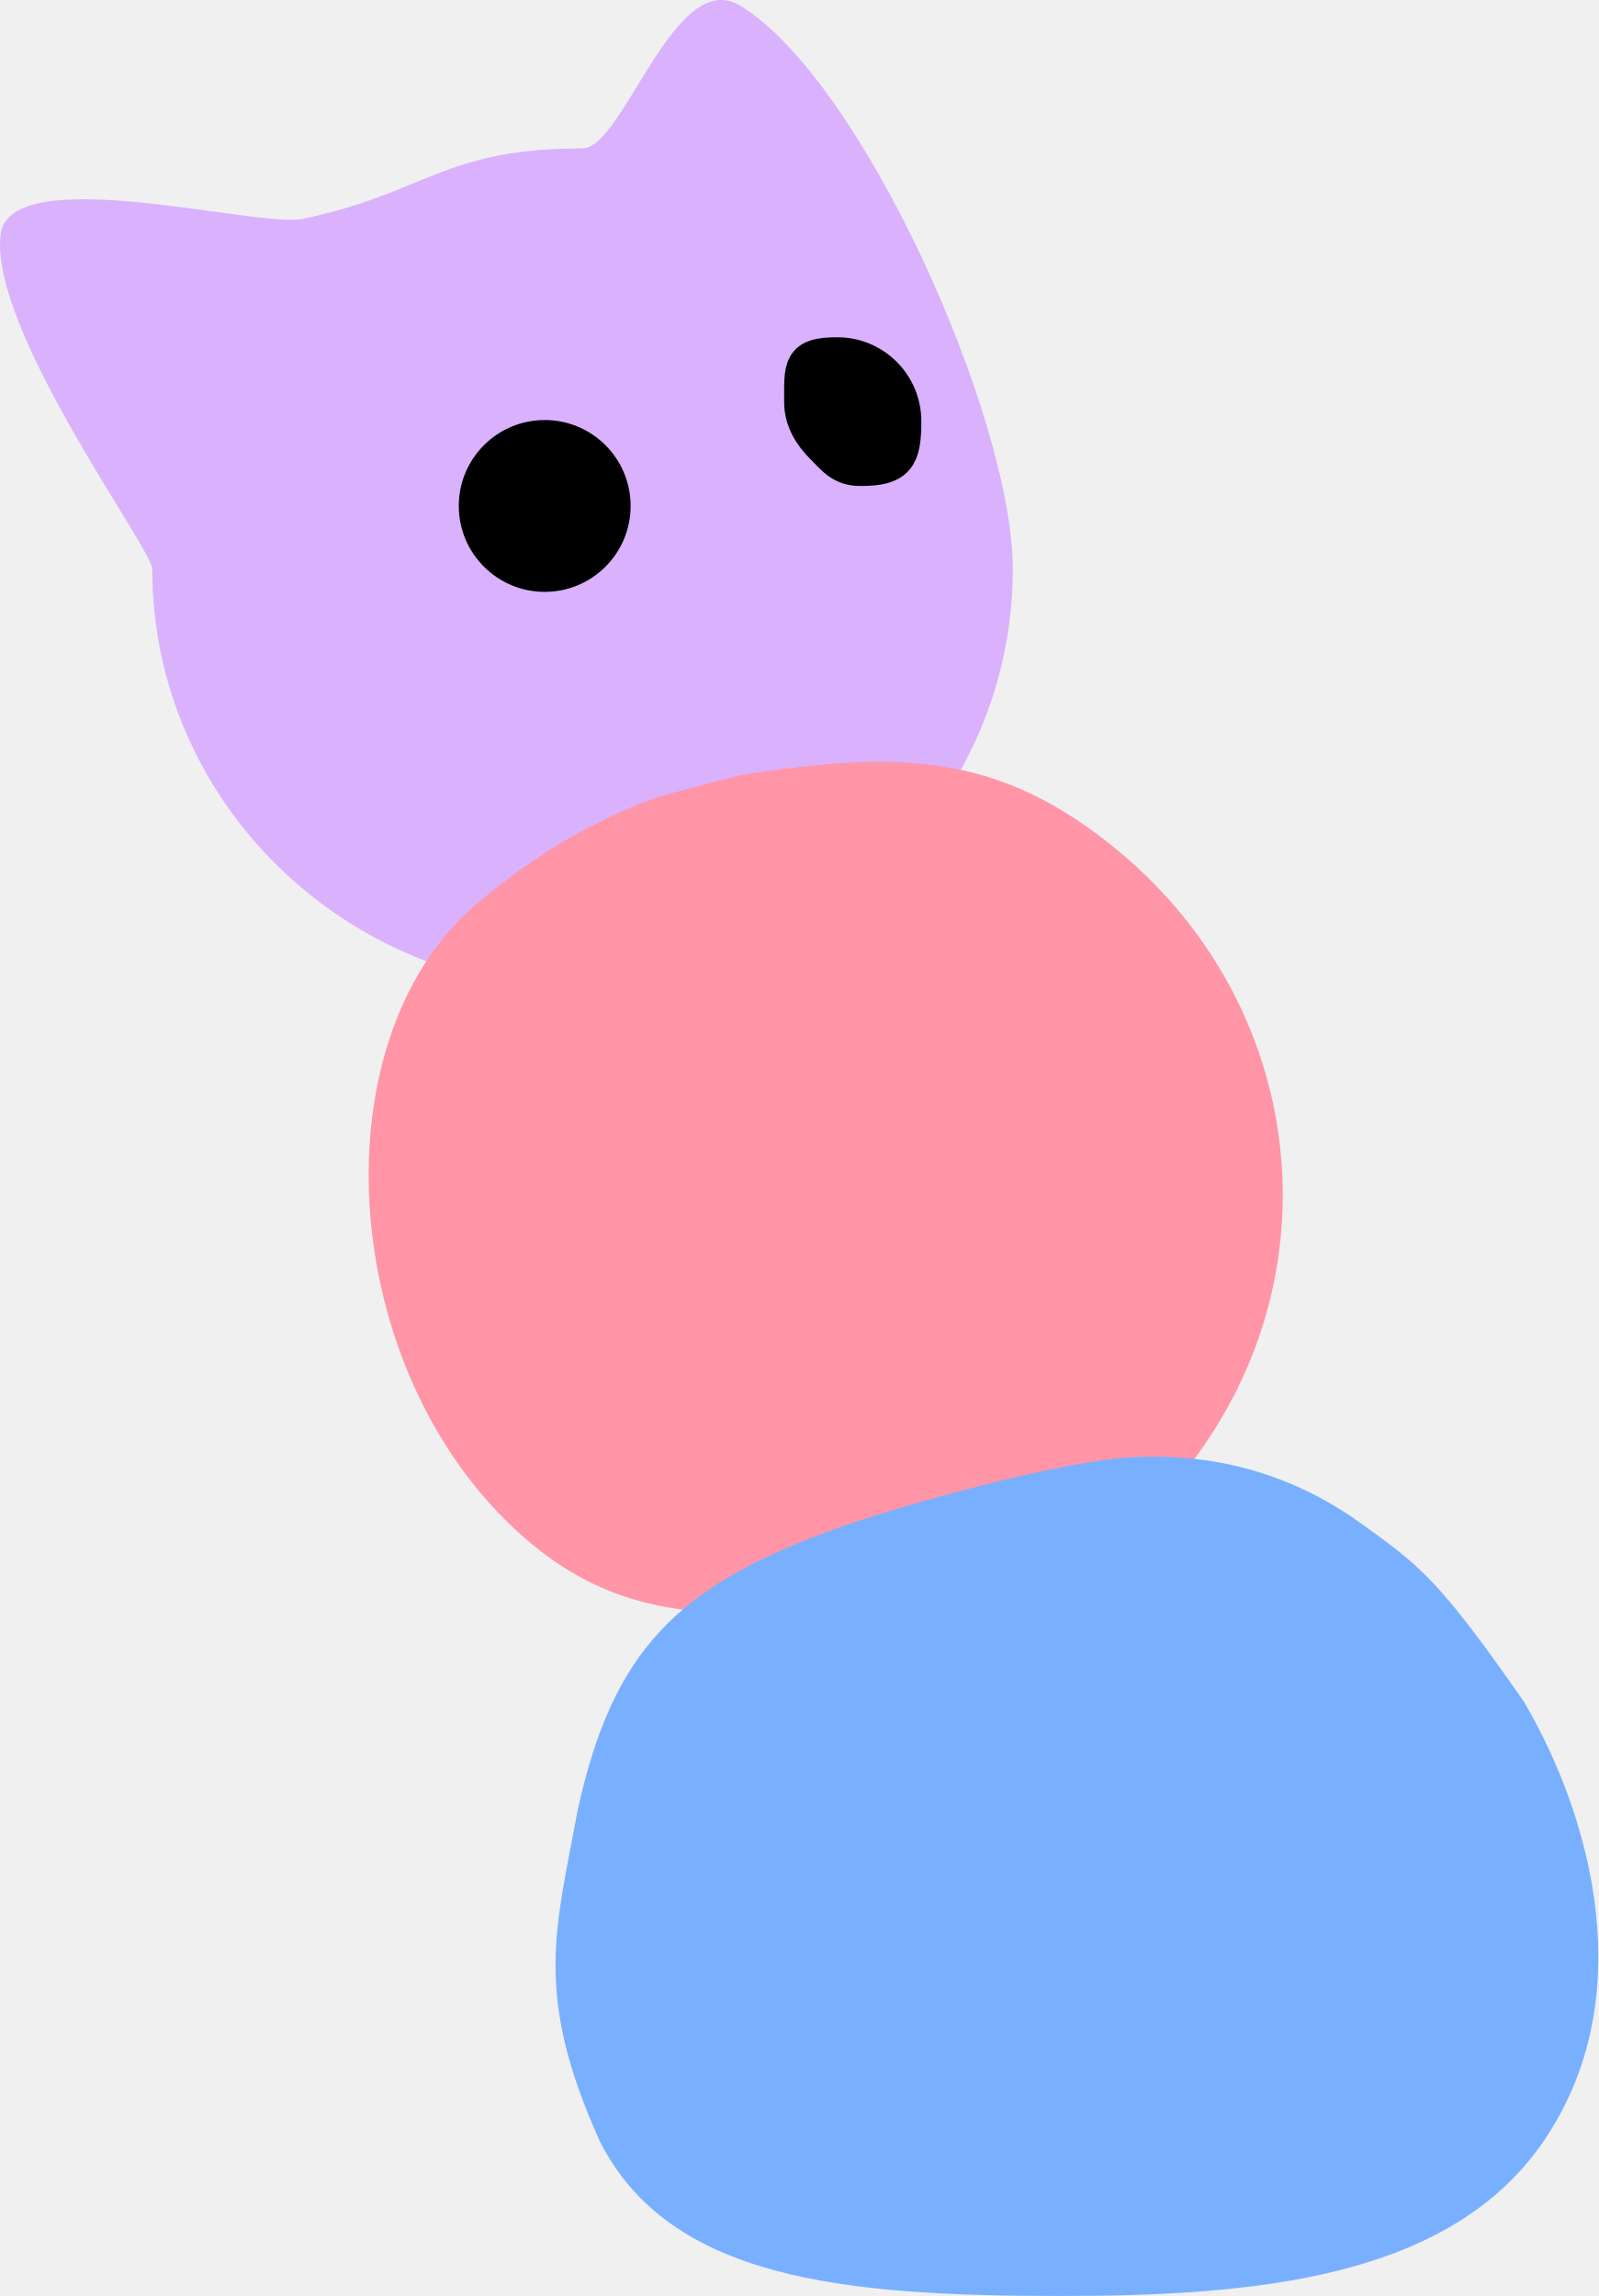
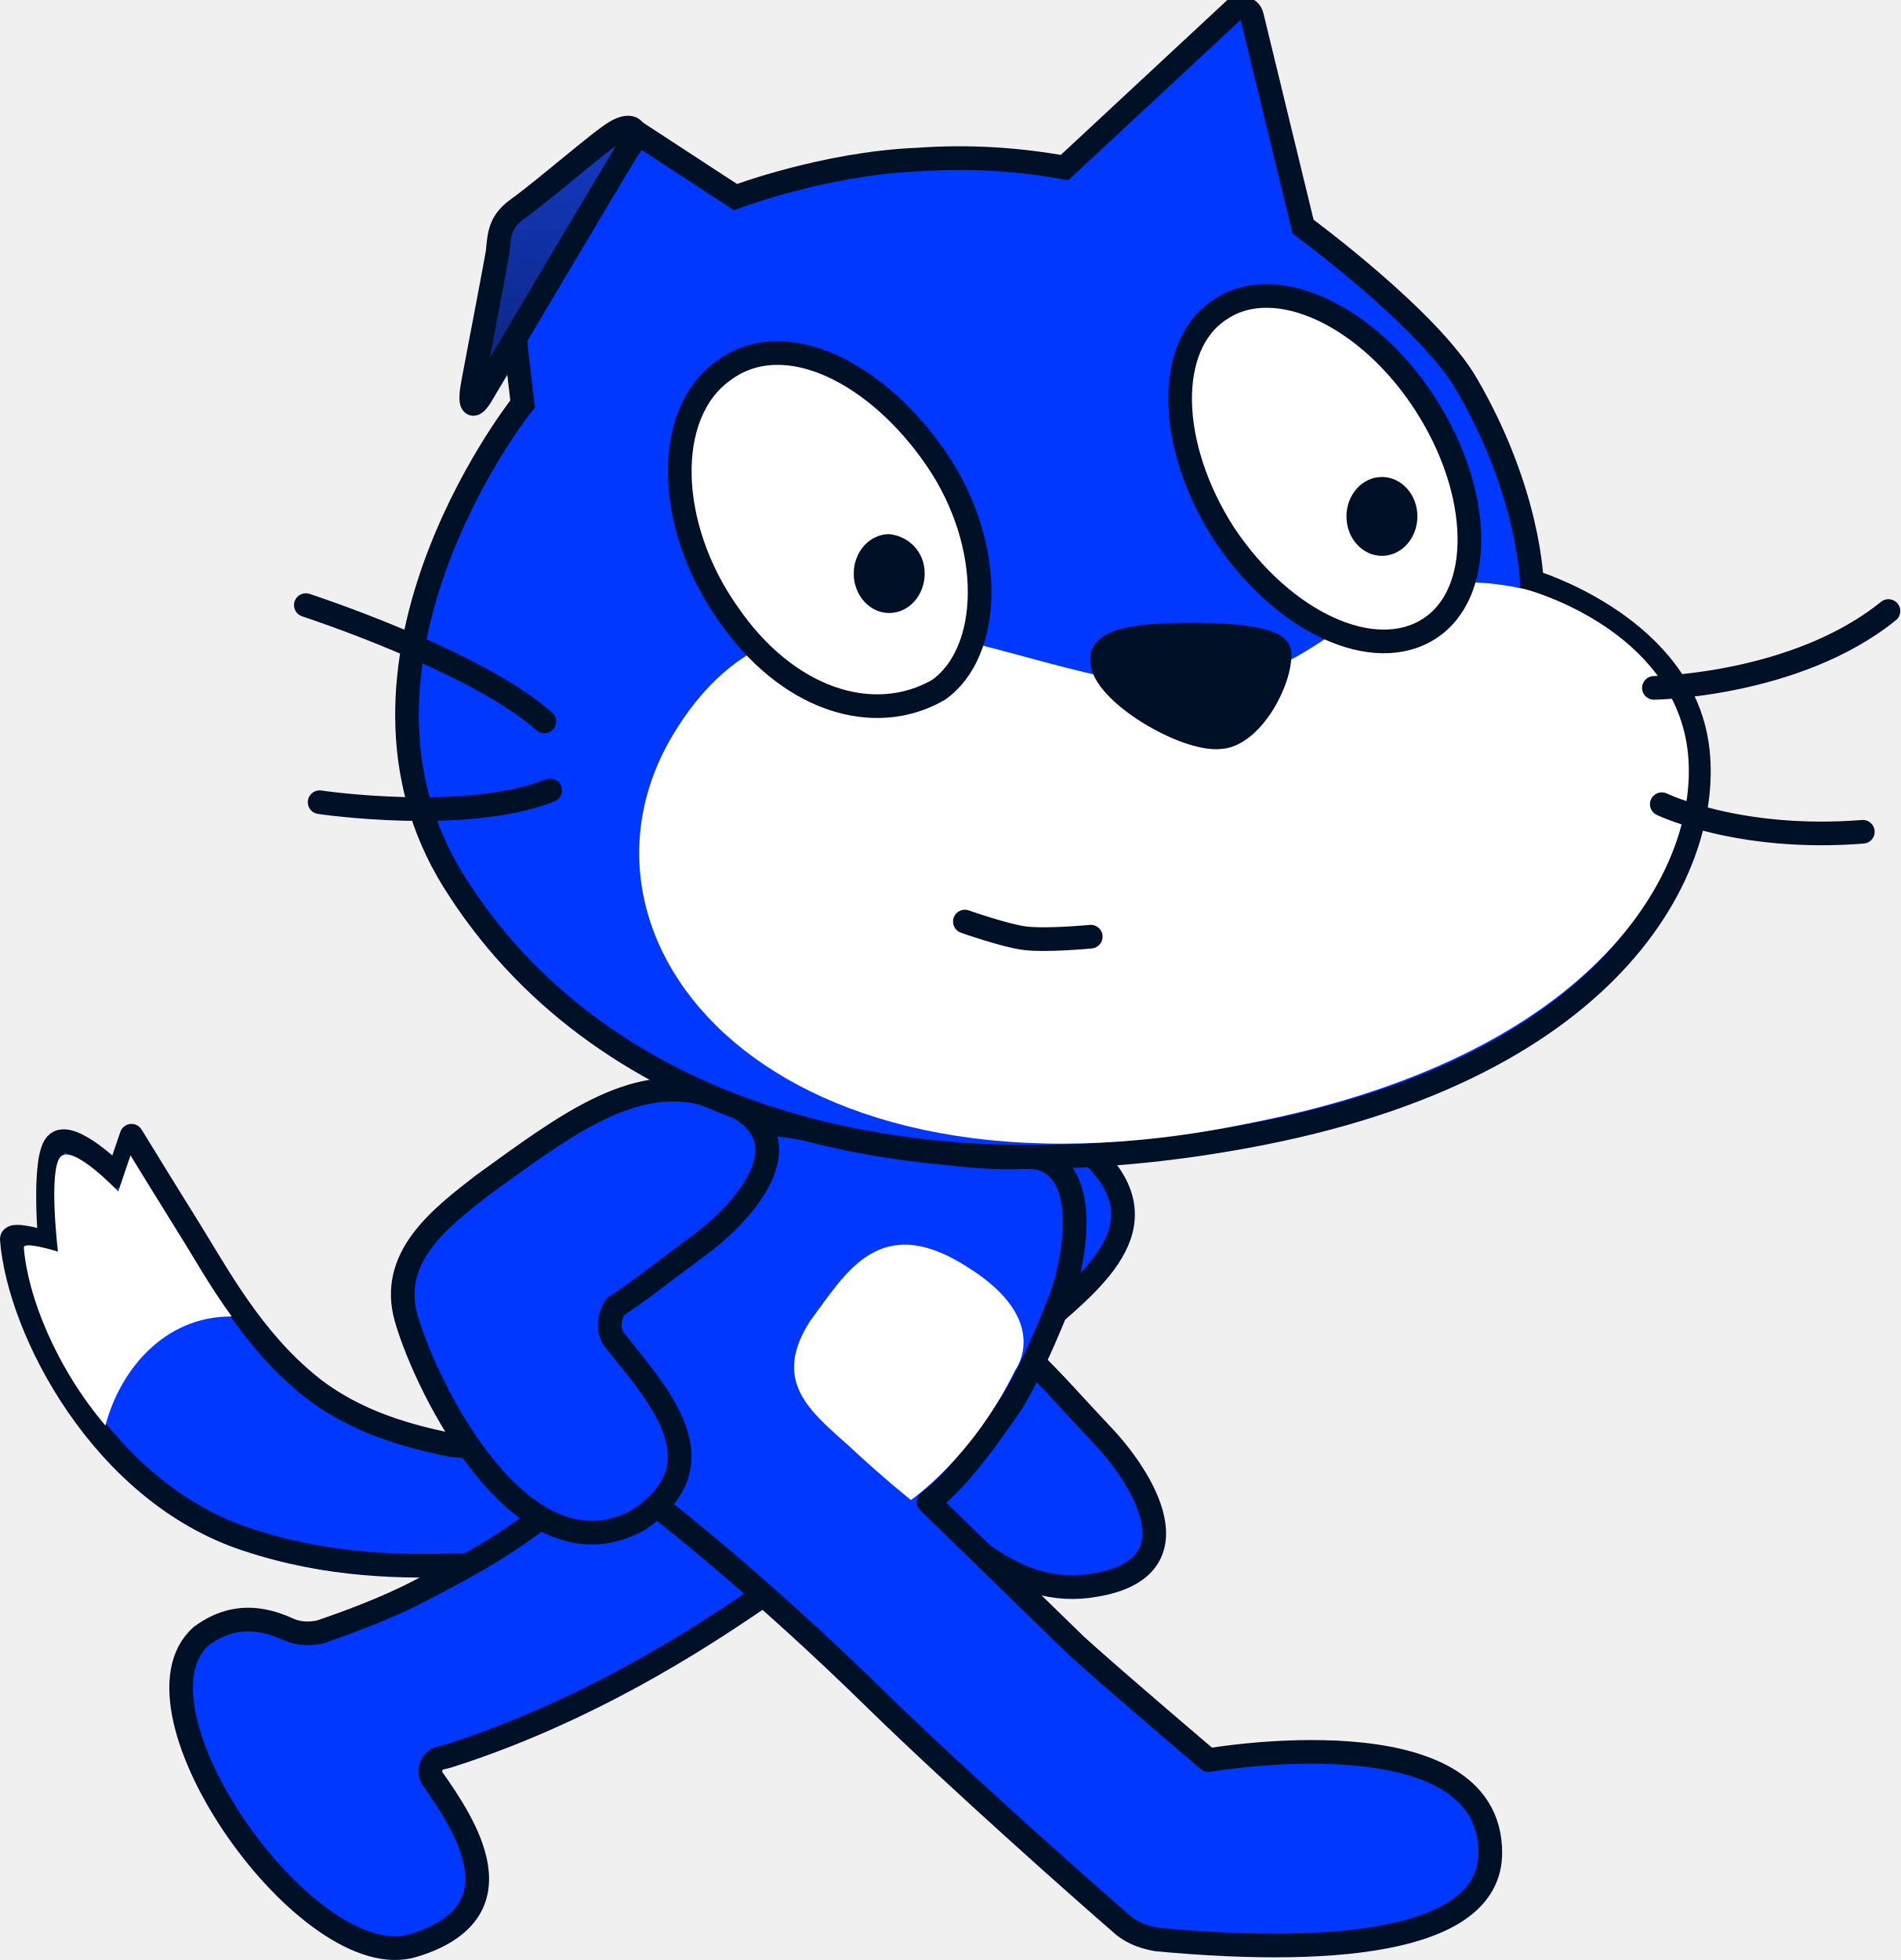
- <svg xmlns="http://www.w3.org/2000/svg" version="1.1" width="61.499" height="88.346" viewBox="0,0,61.499,88.346">
-   <g transform="translate(-209.2506,-135.8269)">
-     <g data-paper-data="{&quot;isPaintingLayer&quot;:true}" fill-rule="nonzero" stroke="#000000" stroke-linecap="butt" stroke-linejoin="miter" stroke-miterlimit="10" stroke-dasharray="" stroke-dashoffset="0" style="mix-blend-mode: normal">
-       <path d="M231.664,173.913c-9.143,0 -16.554,-7.248 -16.554,-16.188c0,-0.786 -6.314,-9.263 -5.832,-12.908c0.405,-2.763 9.554,-0.3 11.531,-0.549c4.861,-1.002 5.454,-2.731 10.856,-2.731c1.579,0 3.537,-7.034 6.074,-5.489c4.692,2.858 10.481,15.874 10.481,21.677c0,8.94 -7.412,16.188 -16.554,16.188z" data-paper-data="{&quot;index&quot;:null}" fill="#dab1fc" stroke-width="0" />
-       <path d="M254.498,192.852c-3.95,2.746 -8.141,4.339 -12.556,4.762c-4.551,0.435 -8.461,0.761 -12.244,-2.387c-7.453,-6.203 -8.343,-19.21 -2.192,-24.55c1.446,-1.255 3.268,-2.454 4.531,-3.076c1.767,-0.871 1.92,-1.001 5.716,-1.95c6.044,-0.938 9.929,-0.908 14.553,2.94c7.453,6.203 8.435,16.907 2.192,24.262z" data-paper-data="{&quot;index&quot;:null}" fill="#ff95a7" stroke-width="0" />
-       <path d="M232.327,218.214c-2.561,-5.684 -1.689,-8.147 -0.864,-12.664c1.347,-6.27 3.913,-8.71 9.846,-10.866c2.225,-0.808 7.743,-2.382 10.851,-2.733c3.624,-0.353 6.783,0.581 9.4,2.454c2.349,1.682 3.038,2.182 6.332,6.908c2.622,4.479 4.49,11.436 0.749,16.906c-3.601,5.266 -11.024,5.953 -18.583,5.953c-8.331,0 -15.044,-0.629 -17.731,-5.959z" data-paper-data="{&quot;index&quot;:null}" fill="#78b0ff" stroke-width="0" />
-       <path d="M243.834,149.339z" data-paper-data="{&quot;index&quot;:null}" fill="#000000" stroke-width="0" />
-       <path d="M230.209,157.851c-1.411,0 -2.556,-1.144 -2.556,-2.556c0,-1.411 1.144,-2.556 2.556,-2.556c1.411,0 2.556,1.144 2.556,2.556c0,1.411 -1.144,2.556 -2.556,2.556z" data-paper-data="{&quot;index&quot;:null}" fill="#000000" stroke-width="1.5" />
-       <path d="M243.95,152.036c0,1.371 -0.222,1.741 -1.593,1.741c-0.685,0 -0.935,-0.352 -1.384,-0.801c-0.449,-0.449 -0.801,-0.995 -0.801,-1.681c0,-1.371 -0.074,-1.741 1.296,-1.741c1.371,0 2.482,1.111 2.482,2.482z" data-paper-data="{&quot;index&quot;:null}" fill="#000000" stroke-width="1.5" />
+ <svg xmlns="http://www.w3.org/2000/svg" version="1.1" width="96.418" height="99.438" viewBox="0,0,96.418,99.438">
+   <defs>
+     <linearGradient x1="220.287" y1="136.854" x2="220.287" y2="148.388" gradientUnits="userSpaceOnUse" id="color-1">
+       <stop offset="0" stop-color="#133ac2" />
+       <stop offset="1" stop-color="#0e2887" />
+     </linearGradient>
+   </defs>
+   <g transform="translate(-191.7913,-130.3816)">
+     <g stroke-miterlimit="10">
+       <path d="M244.152,199.438c0.957,0.885 2.219,2.334 3.498,3.684c2.138,2.218 4.965,6.797 -0.276,7.674c-4.204,0.761 -7.245,-2.637 -10.922,-6.456c-1.861,-2.066 -4.061,-4.498 -2.622,-7.388c1.609,-3.265 8.218,-12.228 13.433,-7.927c3.712,3.622 -0.258,6.458 -2.923,8.819c-0.385,0.438 -0.393,1.047 -0.188,1.592z" fill="#0038ff" fill-rule="evenodd" stroke="#001026" stroke-width="1.2" stroke-linecap="round" stroke-linejoin="round" />
+       <path d="M225.409,200.981c0.8,0.4 2.5,1.3 0.1,4.7c-2.4,3.4 -9.3,4.1 -10.1,4.1c-3.1,0.1 -6.9,0.1 -11.1,-1.3c-7.31,-2.397 -11.554,-10.616 -11.918,-15.223c-0.032,-0.403 1.943,0.225 1.943,0.225c0,0 -0.384,-4.27 0.305,-5.049c0.699,-0.79 3.126,1.627 3.126,1.627l0.699,-2.058c0,0 2.161,3.517 2.633,4.263c1.491,2.359 3.124,5.519 5.812,7.914c2.4,2.2 5.3,3 7.7,3.5c3.4,0.6 9.9,-3.2 10.8,-2.7z" fill="#0038ff" fill-rule="evenodd" stroke="#001026" stroke-width="1.2" stroke-linecap="round" stroke-linejoin="round" />
+       <path d="M230.409,211.381c-1.8,1.2 -8,5.6 -15.9,8.1l-0.4,0.1c-0.4,0.1 -0.6,0.6 -0.4,1c1.7,2.4 4.596,6.793 -0.904,8.493c-5.3,1.7 -14.996,-11.993 -10.796,-15.693c1.9,-1.4 3.6,-0.7 4.5,-0.3c0.5,0.2 1,0.2 1.5,0.1c1.2,-0.4 3.4,-1.2 5.1,-2.1c4.3,-2.2 5.3,-3.1 7.3,-4.6c2,-1.5 6.6,-5.2 10.3,-2c3.2,2.7 1.4,5.7 -0.3,6.9z" fill="#0038ff" fill-rule="evenodd" stroke="#001026" stroke-width="1.2" stroke-linecap="round" stroke-linejoin="round" />
+       <path d="M246.409,213.881c2.1,1.9 6.7,5.8 6.7,5.8c0,0 14.3,-2.5 14.3,4.7c0,4.3 -7.2,5.3 -16.9,4.4c-0.6,-0.1 -1.2,-0.3 -1.7,-0.7c-2.2,-1.9 -8.5,-7.5 -12.5,-11.4c-5.9,-5.8 -10.8,-9.6 -10.8,-9.6c-8.5,-8.3 -1.6,-11.8 1.1,-16.6c2.5,-4.1 3.6,-3.3 9.6,-2.1c3.4,0.5 5.4,0.8 7.6,0.7c3.3,-0.1 2.7,4.7 1.8,7.2c0,0 -1.4,3.7 -2.7,5.6c-1.6,2.3 -2.8,3.8 -4,4.7z" fill="#0038ff" fill-rule="evenodd" stroke="#001026" stroke-width="1.2" stroke-linecap="round" stroke-linejoin="round" />
+       <path d="M238.009,206.481c0,0 -1.5,-1.2 -3.1,-2.7c-2,-1.8 -4,-3.3 -2,-6.4c1.8,-2.4 3.5,-5.6 8,-2.7c4.3,2.7 2.4,5.2 2.4,5.2c-2.2,4.5 -5.3,6.6 -5.3,6.6z" fill="#ffffff" fill-rule="evenodd" stroke="none" stroke-width="1" stroke-linecap="butt" stroke-linejoin="miter" />
+       <path d="M222.909,198.281c2.2,2.8 5.6,6.3 1.3,9.2c-5.9,3.3 -10.8,-6.7 -11.8,-10.2c-0.9,-3.1 1.7,-5.1 3.9,-6.8c4.3,-3.1 7.9,-5.9 11.9,-4.4c5,1.8 1.4,5.8 -1.1,7.6c-1.5,1.1 -3,2.3 -4.1,3c-0.3,0.5 -0.4,1.1 -0.1,1.6z" fill="#0038ff" fill-rule="evenodd" stroke="#001026" stroke-width="1.2" stroke-linecap="round" stroke-linejoin="round" />
+       <path d="M254.409,130.881c0.3,-0.2 0.8,-0.1 0.9,0.3l2.6,10.7c0,0 6.4,4.7 8.3,8c3.2,5.5 3.3,10 3.3,10c0,0 7.1,2.1 8.3,7.8c1.2,5.7 -3.2,16.5 -22,20.2c-18.8,3.7 -33.9,-1.4 -41,-12.8c-6.719,-10.788 2.949,-23.545 3.499,-24.207l-0.977,-8.329c2.764,-0.906 5.215,-2.757 6.849,-5.382l4.929,3.218c0,0 4.5,-1.7 9.2,-1.9c2.8,-0.2 5.2,0 7.5,0.4zM218.308,150.874l0.001,0.007c0.032,-0.043 0.03,-0.044 -0.001,-0.007z" fill="#0038ff" fill-rule="nonzero" stroke="#001026" stroke-width="1.2" stroke-linecap="butt" stroke-linejoin="miter" />
+       <path d="M269.209,160.281c0,0 6.9,1.8 8.1,7.5c1.2,5.7 -3.6,16 -22.2,19.6c-24.2,5 -35.7,-9.4 -29,-20c6.7,-10.7 18.2,-1.6 26.6,-2.2c7.2,-0.5 8,-6.8 16.5,-4.9z" fill="#ffffff" fill-rule="evenodd" stroke="none" stroke-width="1" stroke-linecap="butt" stroke-linejoin="miter" />
+       <path d="M287.609,161.381c-4.7,3.8 -11.9,3.9 -11.9,3.9" fill="none" fill-rule="evenodd" stroke="#001026" stroke-width="1.2" stroke-linecap="round" stroke-linejoin="round" />
+       <path d="M286.309,172.581c-6.3,0.5 -10.2,-1.4 -10.2,-1.4" fill="none" fill-rule="evenodd" stroke="#001026" stroke-width="1.2" stroke-linecap="round" stroke-linejoin="round" />
+       <path d="M252.309,162.581c2.1,0 4.3,0.2 4.4,0.9c0.1,1.4 -1.4,4.2 -3,4.3c-1.8,0.2 -6,-2.3 -6,-3.9c-0.1,-1.2 2.6,-1.3 4.6,-1.3z" fill="#001026" fill-rule="evenodd" stroke="#001026" stroke-width="1.2" stroke-linecap="round" stroke-linejoin="round" />
+       <path d="M207.309,161.081c0,0 8.6,2.8 12.1,5.9" fill="none" fill-rule="evenodd" stroke="#001026" stroke-width="1.2" stroke-linecap="round" stroke-linejoin="round" />
+       <path d="M219.709,170.481c-4.3,1.7 -11.7,0.6 -11.7,0.6" fill="none" fill-rule="evenodd" stroke="#001026" stroke-width="1.2" stroke-linecap="round" stroke-linejoin="round" />
+       <g fill-rule="evenodd">
+         <path d="M264.109,150.881c2.9,4.5 3,9.6 0.2,11.4c-2.8,1.8 -7.4,-0.3 -10.4,-4.8c-2.9,-4.5 -3,-9.6 -0.2,-11.4c2.8,-1.9 7.5,0.3 10.4,4.8z" fill="#ffffff" stroke="#001026" stroke-width="1.2" stroke-linecap="round" stroke-linejoin="round" />
+         <path d="M263.709,156.581c0,1.1 -0.8,2 -1.8,2c-1,0 -1.8,-0.9 -1.8,-2c0,-1.1 0.8,-2 1.8,-2c1,0 1.8,0.9 1.8,2" fill="#001026" stroke="none" stroke-width="1" stroke-linecap="butt" stroke-linejoin="miter" />
+       </g>
+       <g fill-rule="evenodd">
+         <path d="M239.309,153.681c3,4.4 2.8,9.8 0.1,11.7c-3.3,1.9 -7.7,0.5 -10.7,-3.9c-3.1,-4.4 -3.3,-10.1 -0.2,-12.3c3.1,-2.3 7.8,0.1 10.8,4.5z" fill="#ffffff" stroke="#001026" stroke-width="1.2" stroke-linecap="round" stroke-linejoin="round" />
+         <path d="M238.709,159.481c0,1.1 -0.8,2 -1.8,2c-1,0 -1.8,-0.9 -1.8,-2c0,-1.1 0.8,-2 1.8,-2c1,0.1 1.8,0.9 1.8,2" fill="#001026" stroke="none" stroke-width="1" stroke-linecap="butt" stroke-linejoin="miter" />
+       </g>
+       <path d="M223.754,137.778c-0.347,0.536 -5.461,9.156 -7.505,12.603c-0.515,0.869 -0.671,0.549 -0.447,-0.628c0.477,-2.503 1.225,-6.441 1.24,-6.595c0.083,-0.859 0.1,-1.517 0.996,-2.162c1.433,-1.031 4.217,-3.482 5.024,-3.944c0.773,-0.442 1.241,-0.123 0.692,0.726z" fill="url(#color-1)" fill-rule="nonzero" stroke="#001026" stroke-width="1.2" stroke-linecap="round" stroke-linejoin="miter" />
+       <path d="M247.135,177.902c0,0 -2.21,0.215 -3.331,0.081c-0.991,-0.119 -3.056,-0.847 -3.056,-0.847" fill="none" fill-rule="nonzero" stroke="#001026" stroke-width="1.2" stroke-linecap="round" stroke-linejoin="miter" />
+       <path d="M193,193.682c-0.028,-0.359 1.732,0.201 1.732,0.201c0,0 -0.493,-4.107 0.121,-4.802c0.623,-0.705 2.937,1.751 2.937,1.751l0.623,-1.834c0,0 1.926,3.135 2.347,3.8c0.816,1.292 1.68,2.852 2.781,4.359c-0.017,0.005 -0.033,0.011 -0.05,0.016c-3.323,0 -5.595,2.661 -6.351,5.534c-2.514,-2.961 -3.945,-6.569 -4.139,-9.026z" fill="#ffffff" fill-rule="nonzero" stroke="#001026" stroke-width="0" stroke-linecap="butt" stroke-linejoin="miter" />
    </g>
  </g>
</svg>
